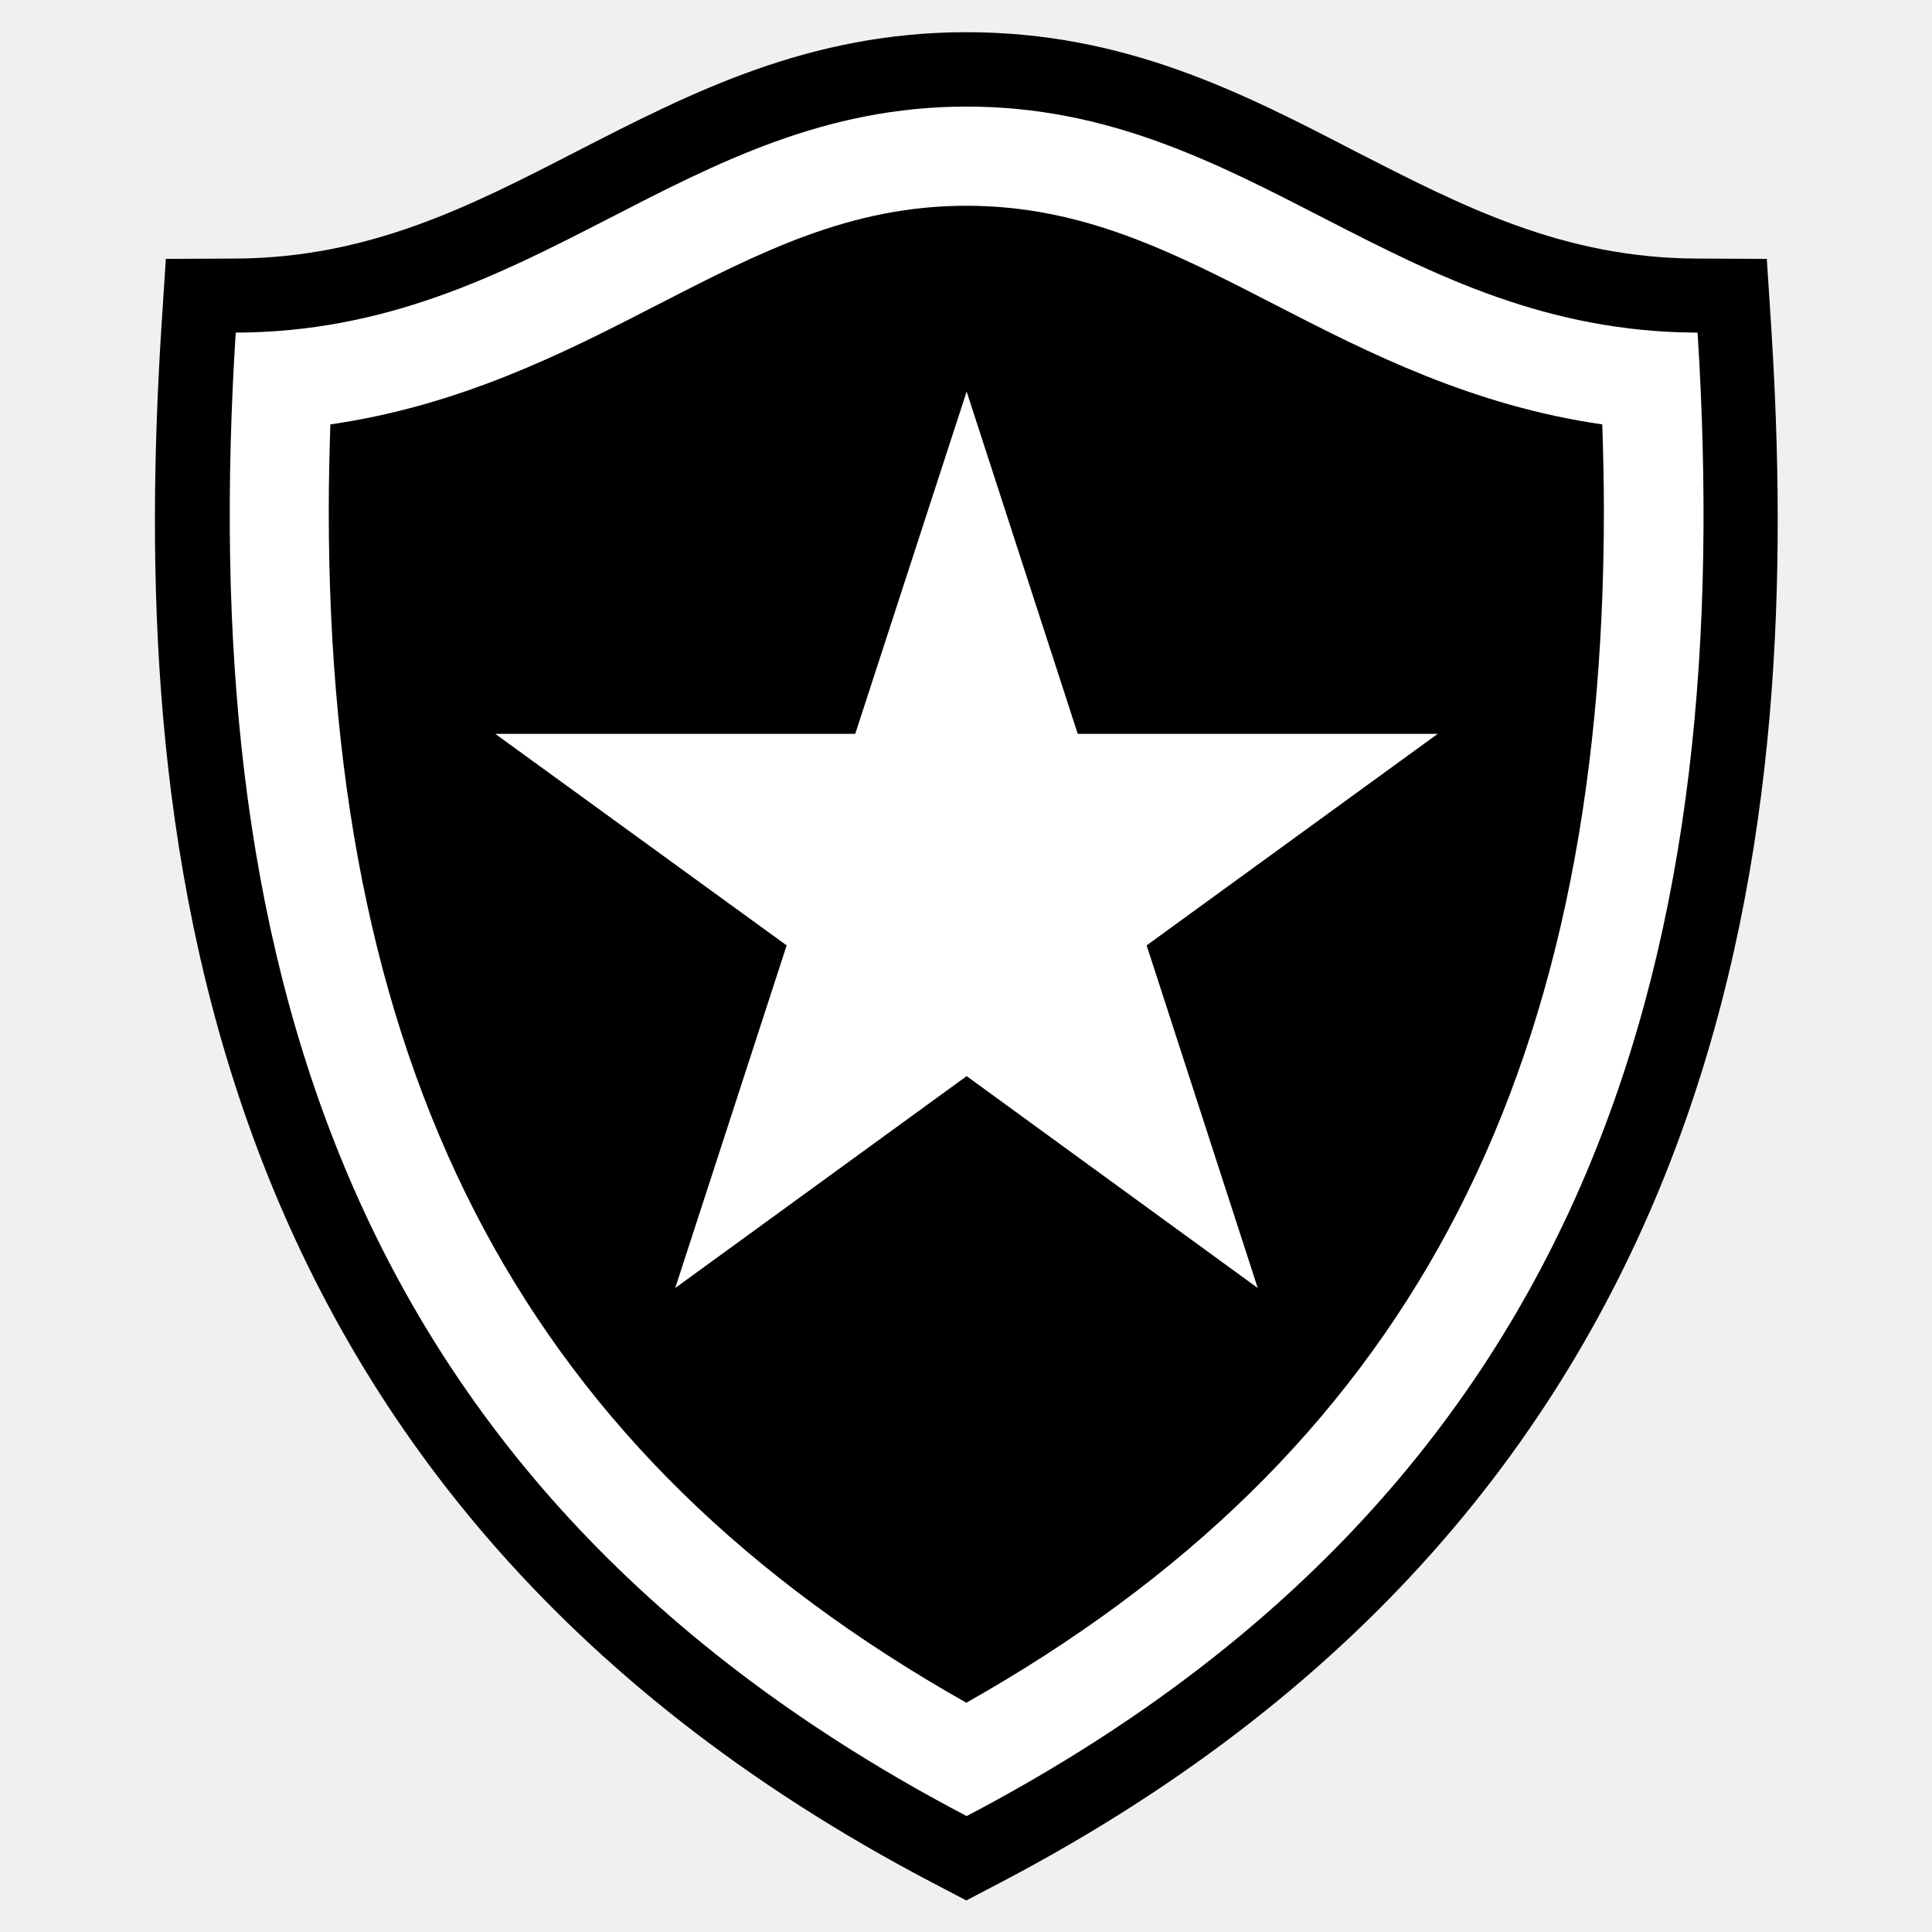
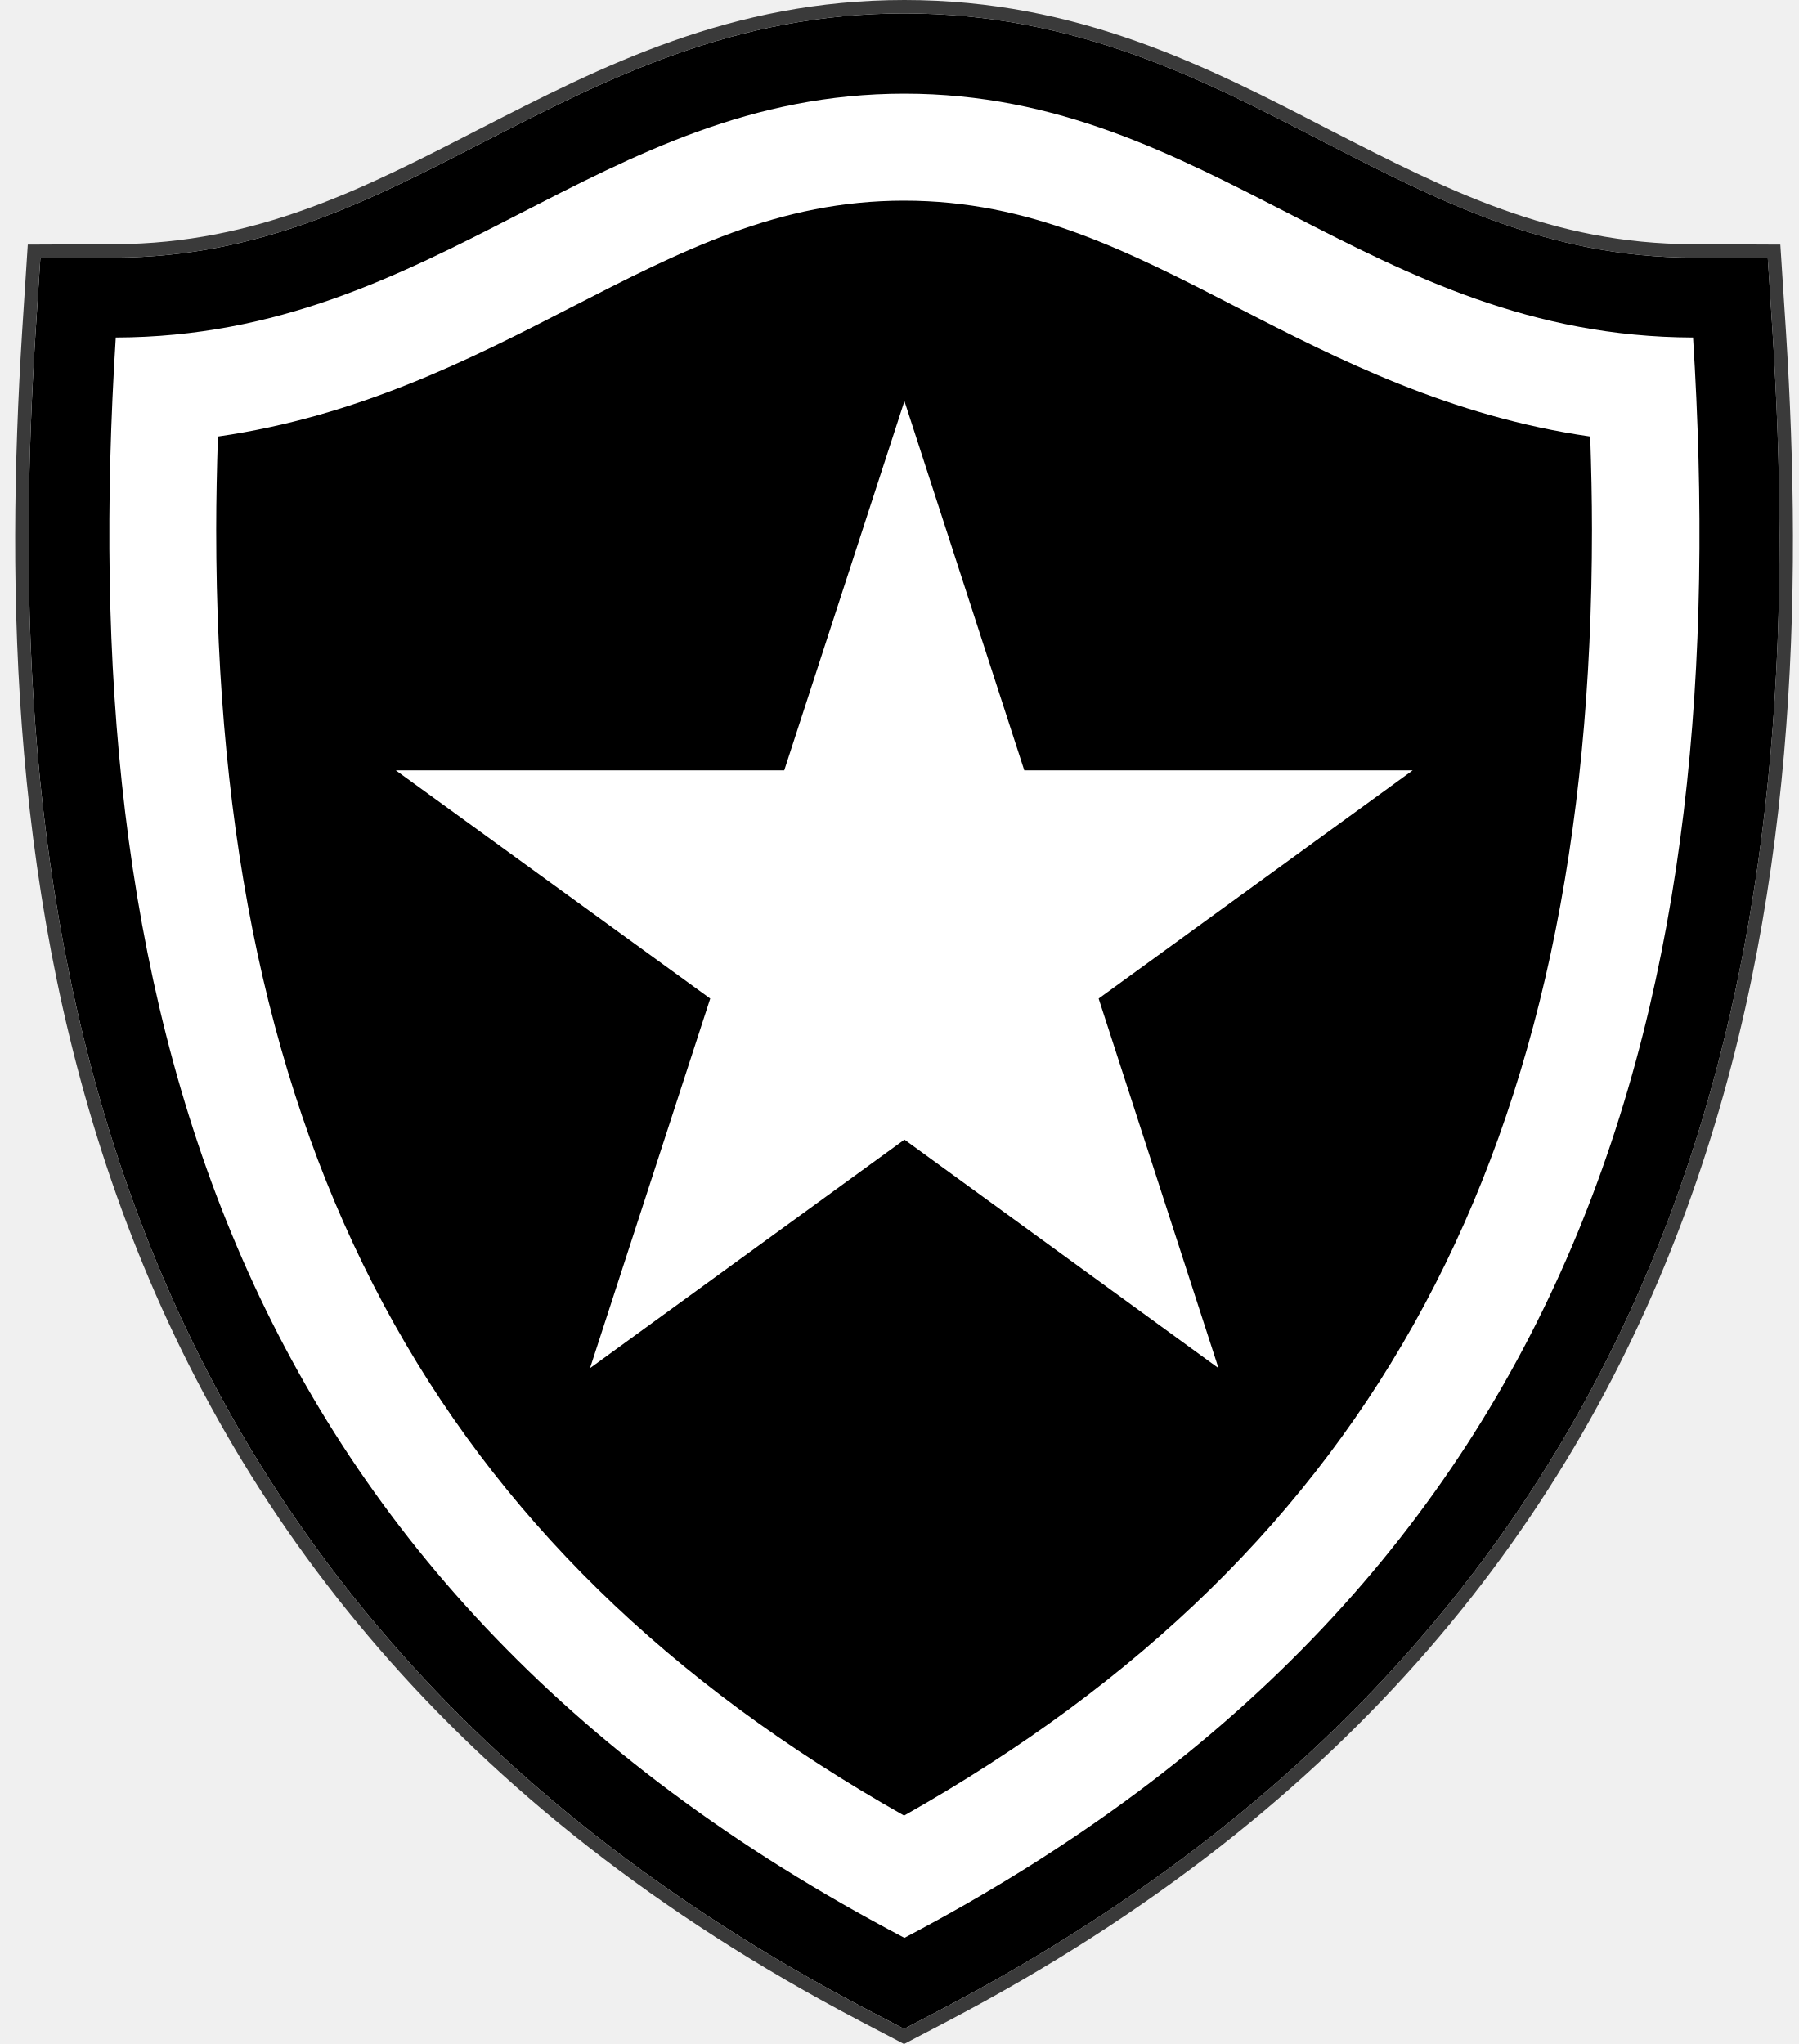
- <svg xmlns="http://www.w3.org/2000/svg" version="1.1" id="Layer_1" x="0px" y="0px" viewBox="0 0 600 600" style="enable-background:new 0 0 600 600;" xml:space="preserve">
-   <style type="text/css">
- 	.st0{fill-rule:evenodd;clip-rule:evenodd;}
- 	.st1{fill-rule:evenodd;clip-rule:evenodd;fill:#FFFFFF;}
- </style>
-   <g>
-     <path class="st0" d="M179.3,46.9C146.1,64,114.8,80.1,73.1,80.3l-21.6,0.1l-1.4,21.6c-9.3,148.4,5.3,359.9,239.3,482.6l10.7,5.6   l10.7-5.6c234-122.7,248.6-334.2,239.3-482.6l-1.4-21.6l-21.6-0.1c-41.7-0.1-73-16.3-106.2-33.3C385.8,28.8,349.3,10,300.2,10   C251.1,10,214.6,28.8,179.3,46.9" />
-     <path class="st1" d="M300.2,564C102.5,460.3,61.4,290.9,73.2,103.3c93.3-0.3,138.8-70.2,227-70.2c88.2,0,133.7,69.9,227,70.2   C539,290.9,497.9,460.3,300.2,564" />
-     <path class="st0" d="M203.9,94.8c32.3-16.6,60.2-30.9,96.2-30.9c36.1,0,64,14.3,96.2,30.9c28.9,14.9,61.1,31.2,101.3,37   c0.3,9.1,0.5,18,0.5,26.8c0,177.8-62.5,293.7-198,370.2c-135.5-76.5-198-192.4-198-370.2c0-8.8,0.2-17.7,0.5-26.8   C142.8,126,175,109.7,203.9,94.8" />
-     <polygon class="st1" points="300.2,121.6 334.7,227.9 446.5,227.9 356.1,293.6 390.6,400 300.2,334.2 209.7,400 244.3,293.6    153.8,227.9 265.6,227.9  " />
-   </g>
+ <svg xmlns="http://www.w3.org/2000/svg" width="66" height="75" viewBox="0 0 66 75" fill="none">
+   <path fill-rule="evenodd" clip-rule="evenodd" d="M17.771 5.196C13.54 7.376 9.55 9.428 4.235 9.453L1.482 9.466L1.304 12.219C0.119 31.134 1.979 58.091 31.804 73.73L33.168 74.444L34.532 73.73C64.357 58.091 66.218 31.134 65.032 12.219L64.854 9.466L62.101 9.453C56.786 9.44 52.797 7.376 48.565 5.209C44.091 2.889 39.439 0.493 33.181 0.493C26.923 0.493 22.271 2.889 17.771 5.196Z" fill="black" />
+   <path fill-rule="evenodd" clip-rule="evenodd" d="M17.545 4.757L17.619 4.72C22.09 2.427 26.823 0 33.18 0C39.571 0 44.32 2.453 48.79 4.771C48.79 4.771 48.791 4.771 48.791 4.771L48.855 4.804C53.071 6.963 56.947 8.948 62.101 8.96L62.102 8.96L65.315 8.975L65.523 12.188C66.118 21.67 65.953 33.219 61.873 44.372C57.787 55.542 49.784 66.288 34.76 74.166L33.167 75L31.575 74.167C16.55 66.288 8.547 55.542 4.461 44.372C0.381 33.219 0.217 21.67 0.811 12.188L0.811 12.187L1.019 8.975L4.232 8.96C4.232 8.96 4.232 8.96 4.232 8.96C9.414 8.935 13.306 6.941 17.545 4.757ZM4.234 9.453L1.481 9.466L1.303 12.219C0.118 31.134 1.978 58.091 31.803 73.73L33.167 74.444L34.531 73.73C64.356 58.091 66.217 31.134 65.031 12.219L64.853 9.466L62.1 9.453C56.828 9.441 52.859 7.409 48.666 5.261L48.564 5.209C44.09 2.889 39.438 0.493 33.18 0.493C26.943 0.493 22.301 2.873 17.815 5.173L17.77 5.196C13.539 7.376 9.549 9.428 4.234 9.453Z" fill="#3A3A3A" />
+   <path fill-rule="evenodd" clip-rule="evenodd" d="M33.18 71.104C7.982 57.887 2.743 36.296 4.247 12.385C16.139 12.347 21.939 3.437 33.18 3.437C44.422 3.437 50.221 12.347 62.113 12.385C63.617 36.296 58.379 57.887 33.18 71.104Z" fill="white" />
+   <path fill-rule="evenodd" clip-rule="evenodd" d="M20.907 11.301C25.024 9.186 28.58 7.363 33.168 7.363C37.769 7.363 41.325 9.186 45.429 11.301C49.113 13.2 53.217 15.278 58.341 16.017C58.379 17.177 58.405 18.311 58.405 19.433C58.405 42.095 50.439 56.867 33.168 66.618C15.898 56.867 7.932 42.095 7.932 19.433C7.932 18.311 7.957 17.177 7.995 16.017C13.119 15.278 17.223 13.2 20.907 11.301Z" fill="black" />
+   <path fill-rule="evenodd" clip-rule="evenodd" d="M33.181 14.717L37.578 28.266H51.828L40.306 36.64L44.703 50.201L33.181 41.815L21.646 50.201L26.056 36.64L14.521 28.266H28.771L33.181 14.717Z" fill="white" />
</svg>
